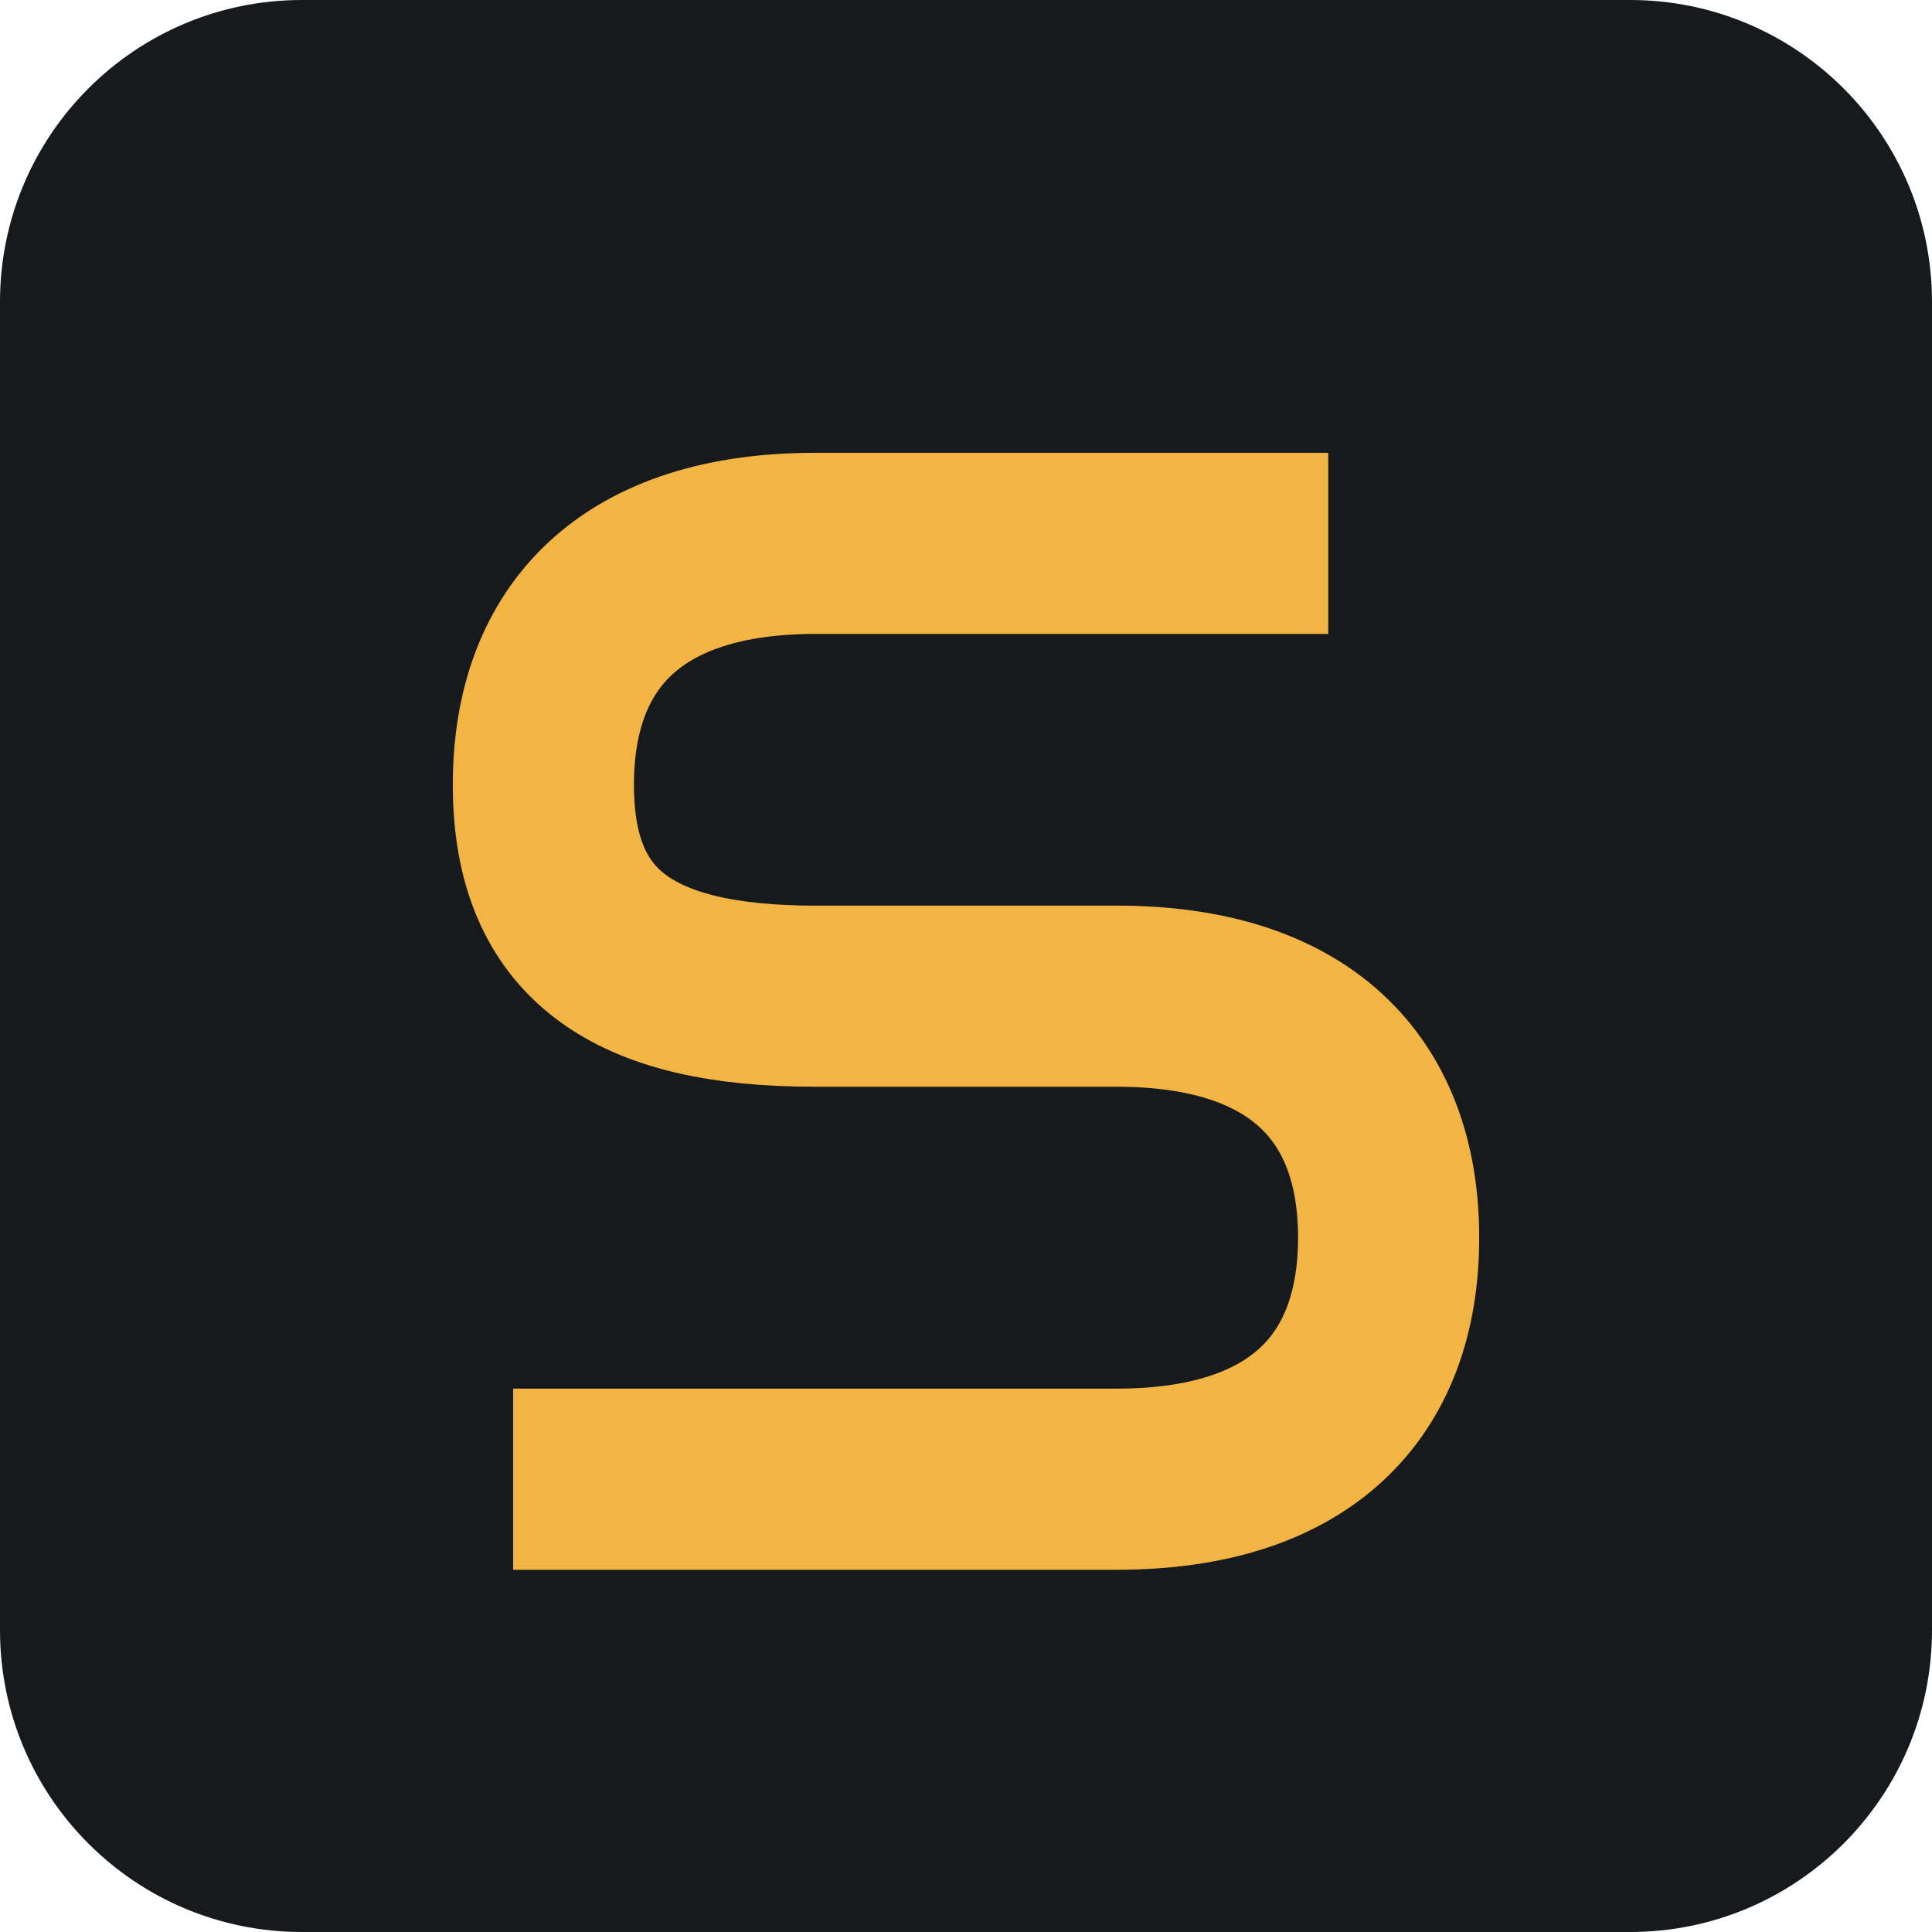
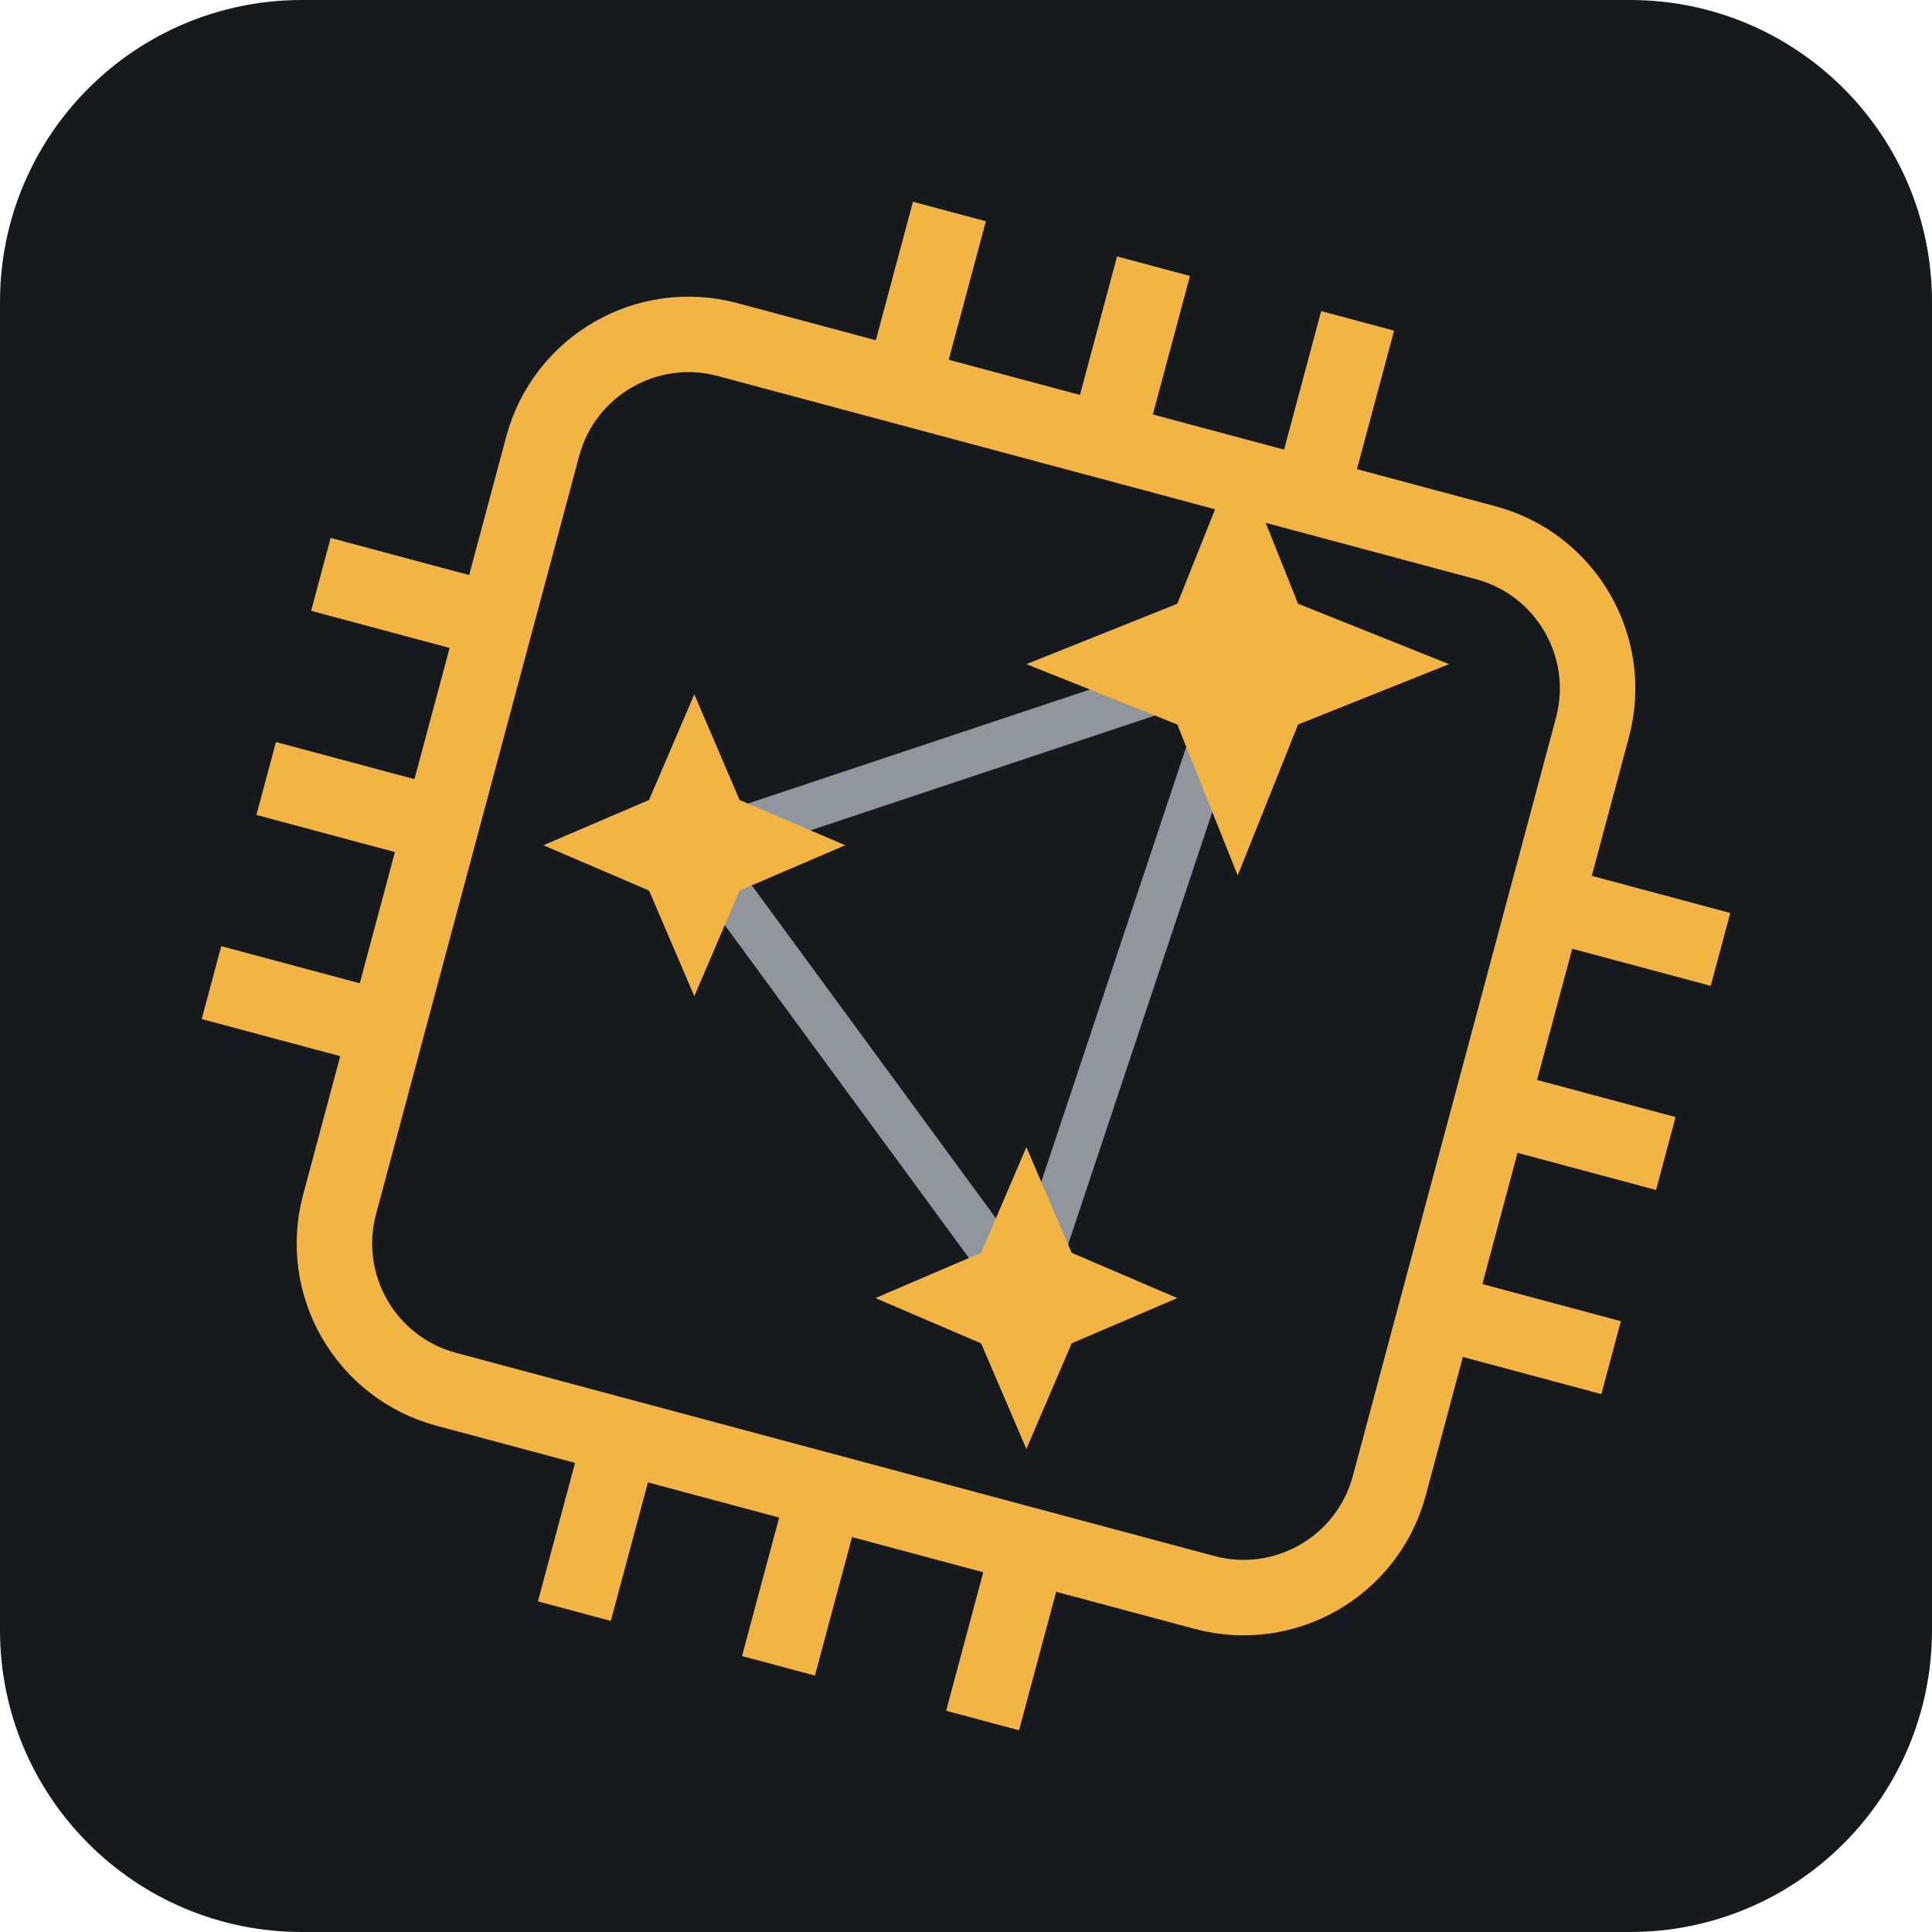
<svg xmlns="http://www.w3.org/2000/svg" viewBox="0 0 64 64">
  <rect width="64" height="64" rx="10" fill="#171a1d" />
-   <path d="M41 18H27c-6 0-9 3-9 8s3 7 9 7h10c6 0 9 3 9 8s-3 8-9 8H20" fill="none" stroke="#f2b544" stroke-width="6" stroke-linecap="square" />
+   <g transform="rotate(15 32 32)" fill="none" stroke="#f2b544" stroke-width="2.5">
+     <rect x="14" y="14" width="36" height="36" rx="5" />
+     <path d="M25 8v6m7-6v6m7-6v6M25 50v6m7-6v6m7-6v6M8 25h6m-6 7h6m-6 7h6M50 25h6m-6 7h6m-6 7h6" />
+   </g>
+   <path d="m23 28 18-6-7 21Z" fill="none" stroke="#8f969e" stroke-width="1.5" />
+   <g fill="#f2b544">
+     <path d="m23 23 1.5 3.5L28 28l-3.5 1.5L23 33l-1.5-3.5L18 28l3.5-1.5Z" />
+     <path d="m41 15 2 5 5 2-5 2-2 5-2-5-5-2 5-2Z" />
+     <path d="m34 38 1.5 3.5L39 43l-3.5 1.5L34 48l-1.5-3.5L29 43l3.5-1.5Z" />
+   </g>
</svg>
